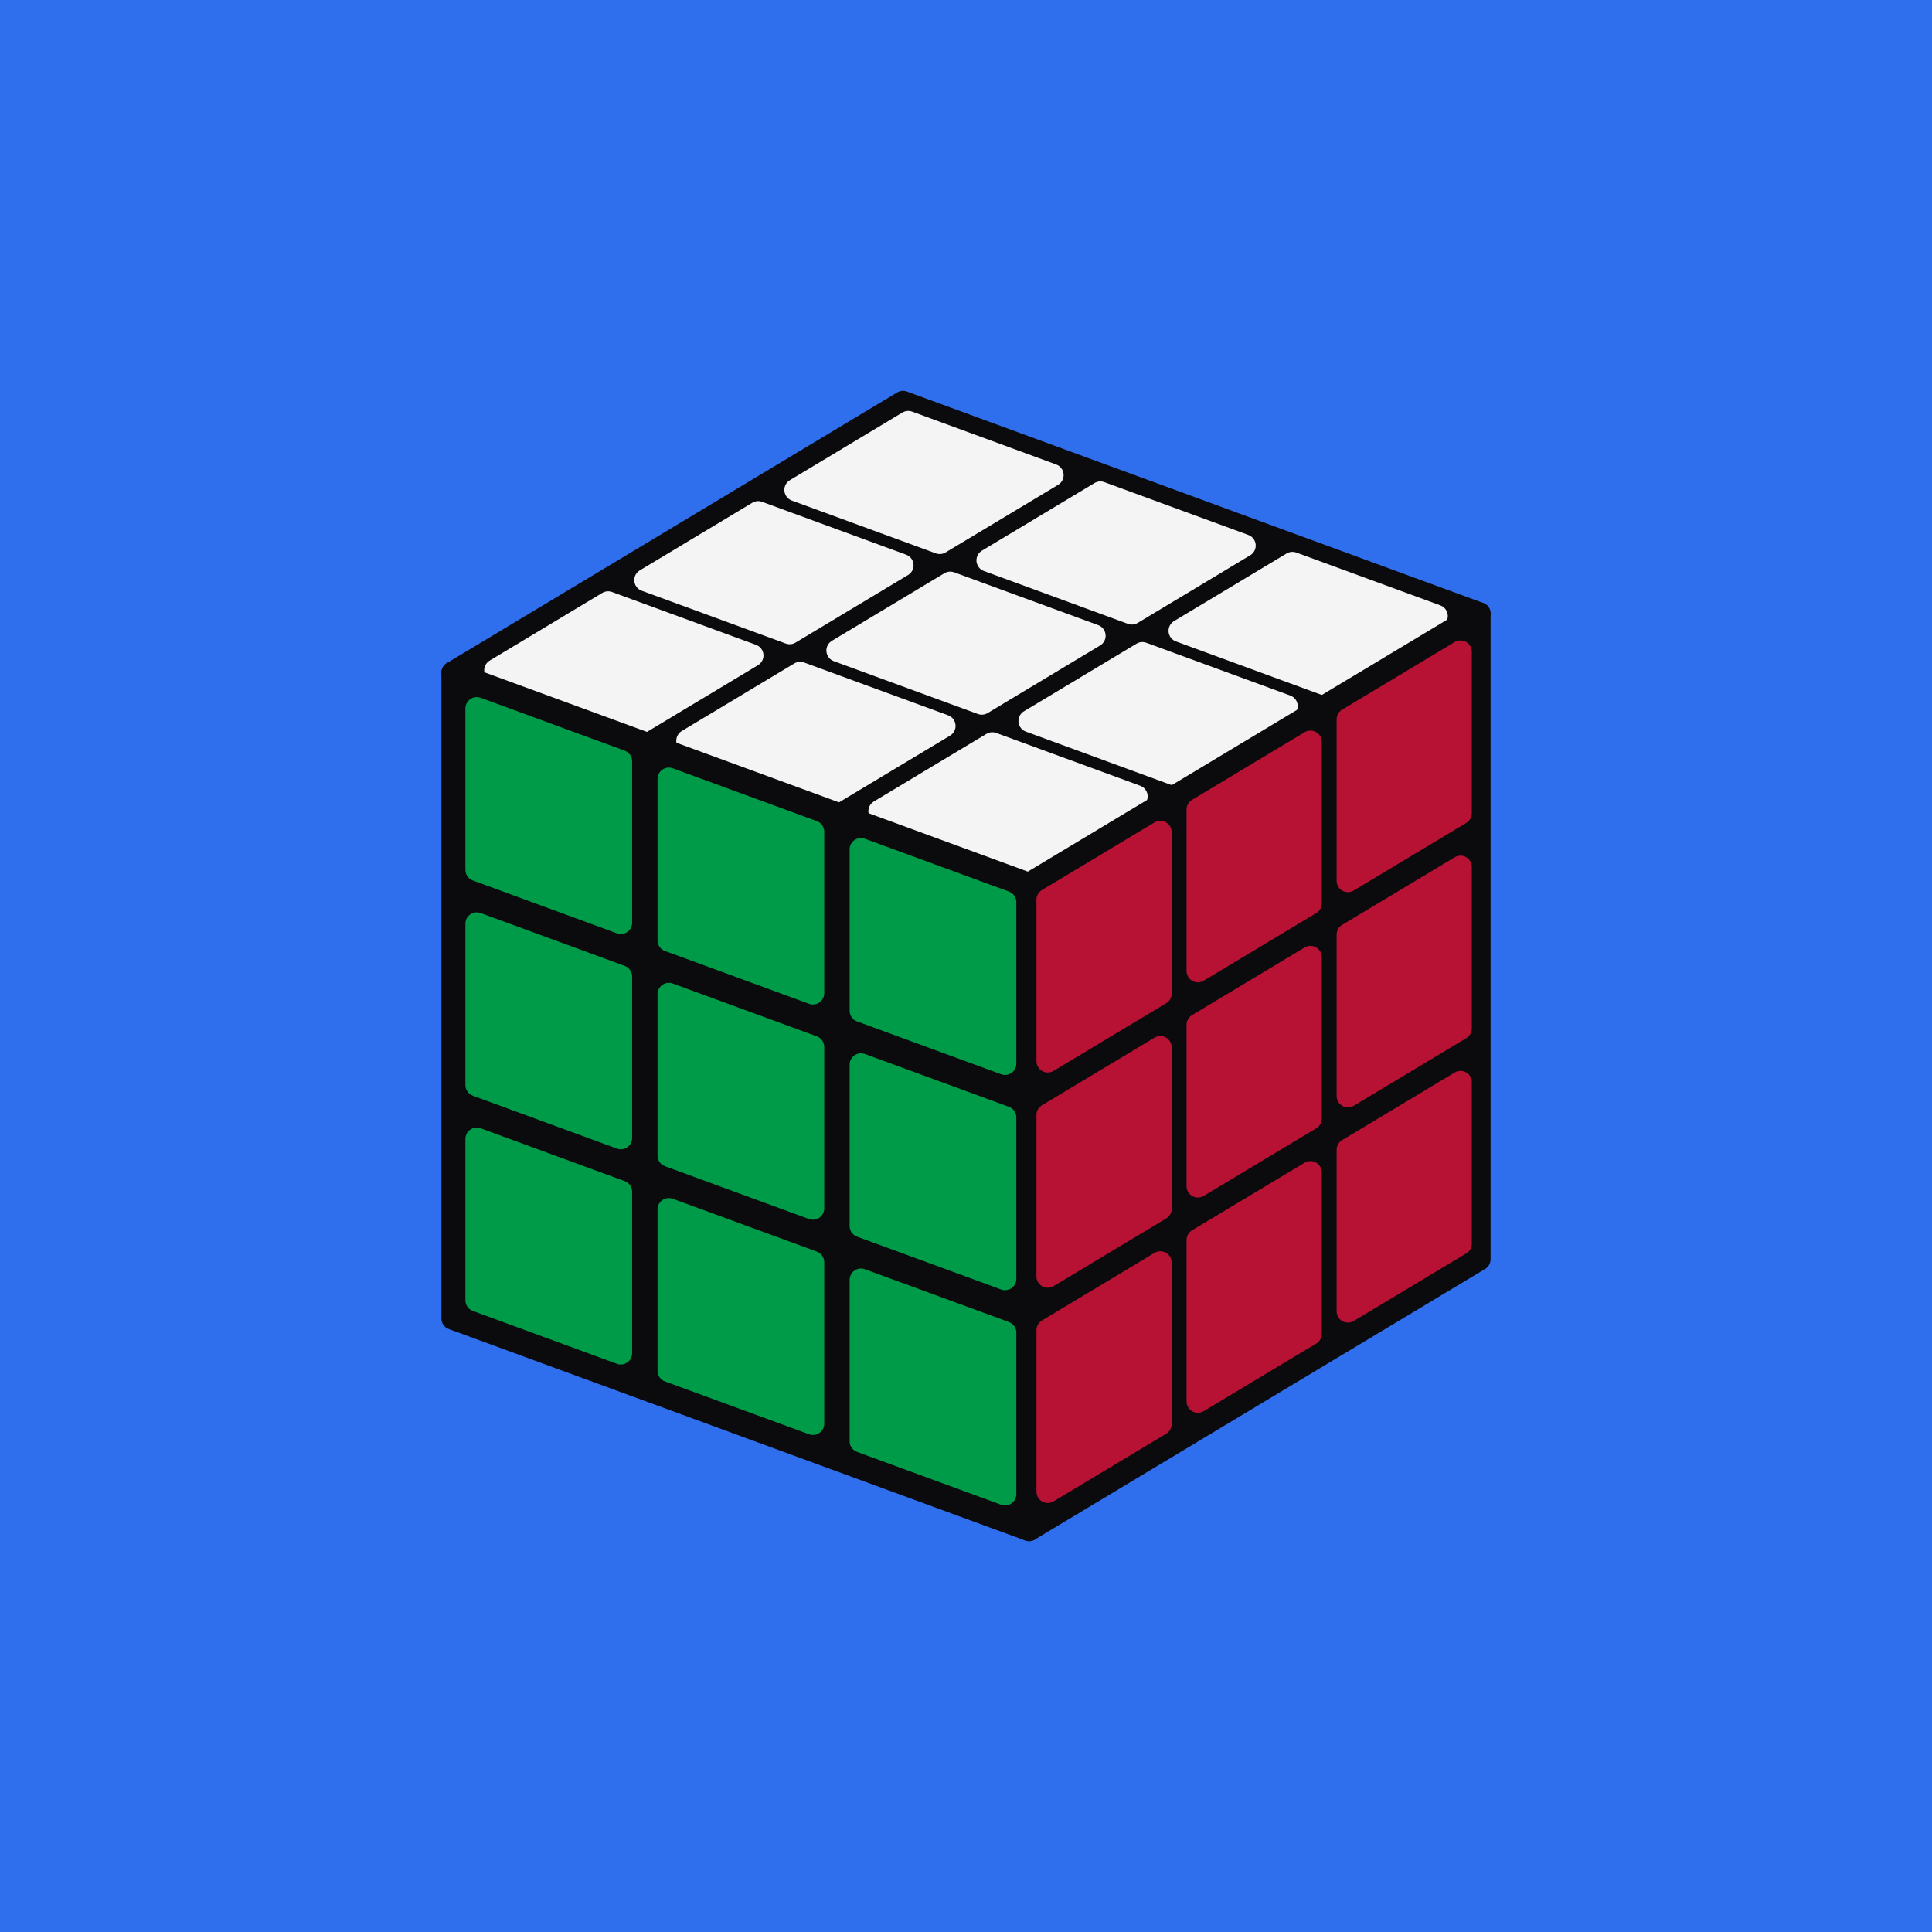
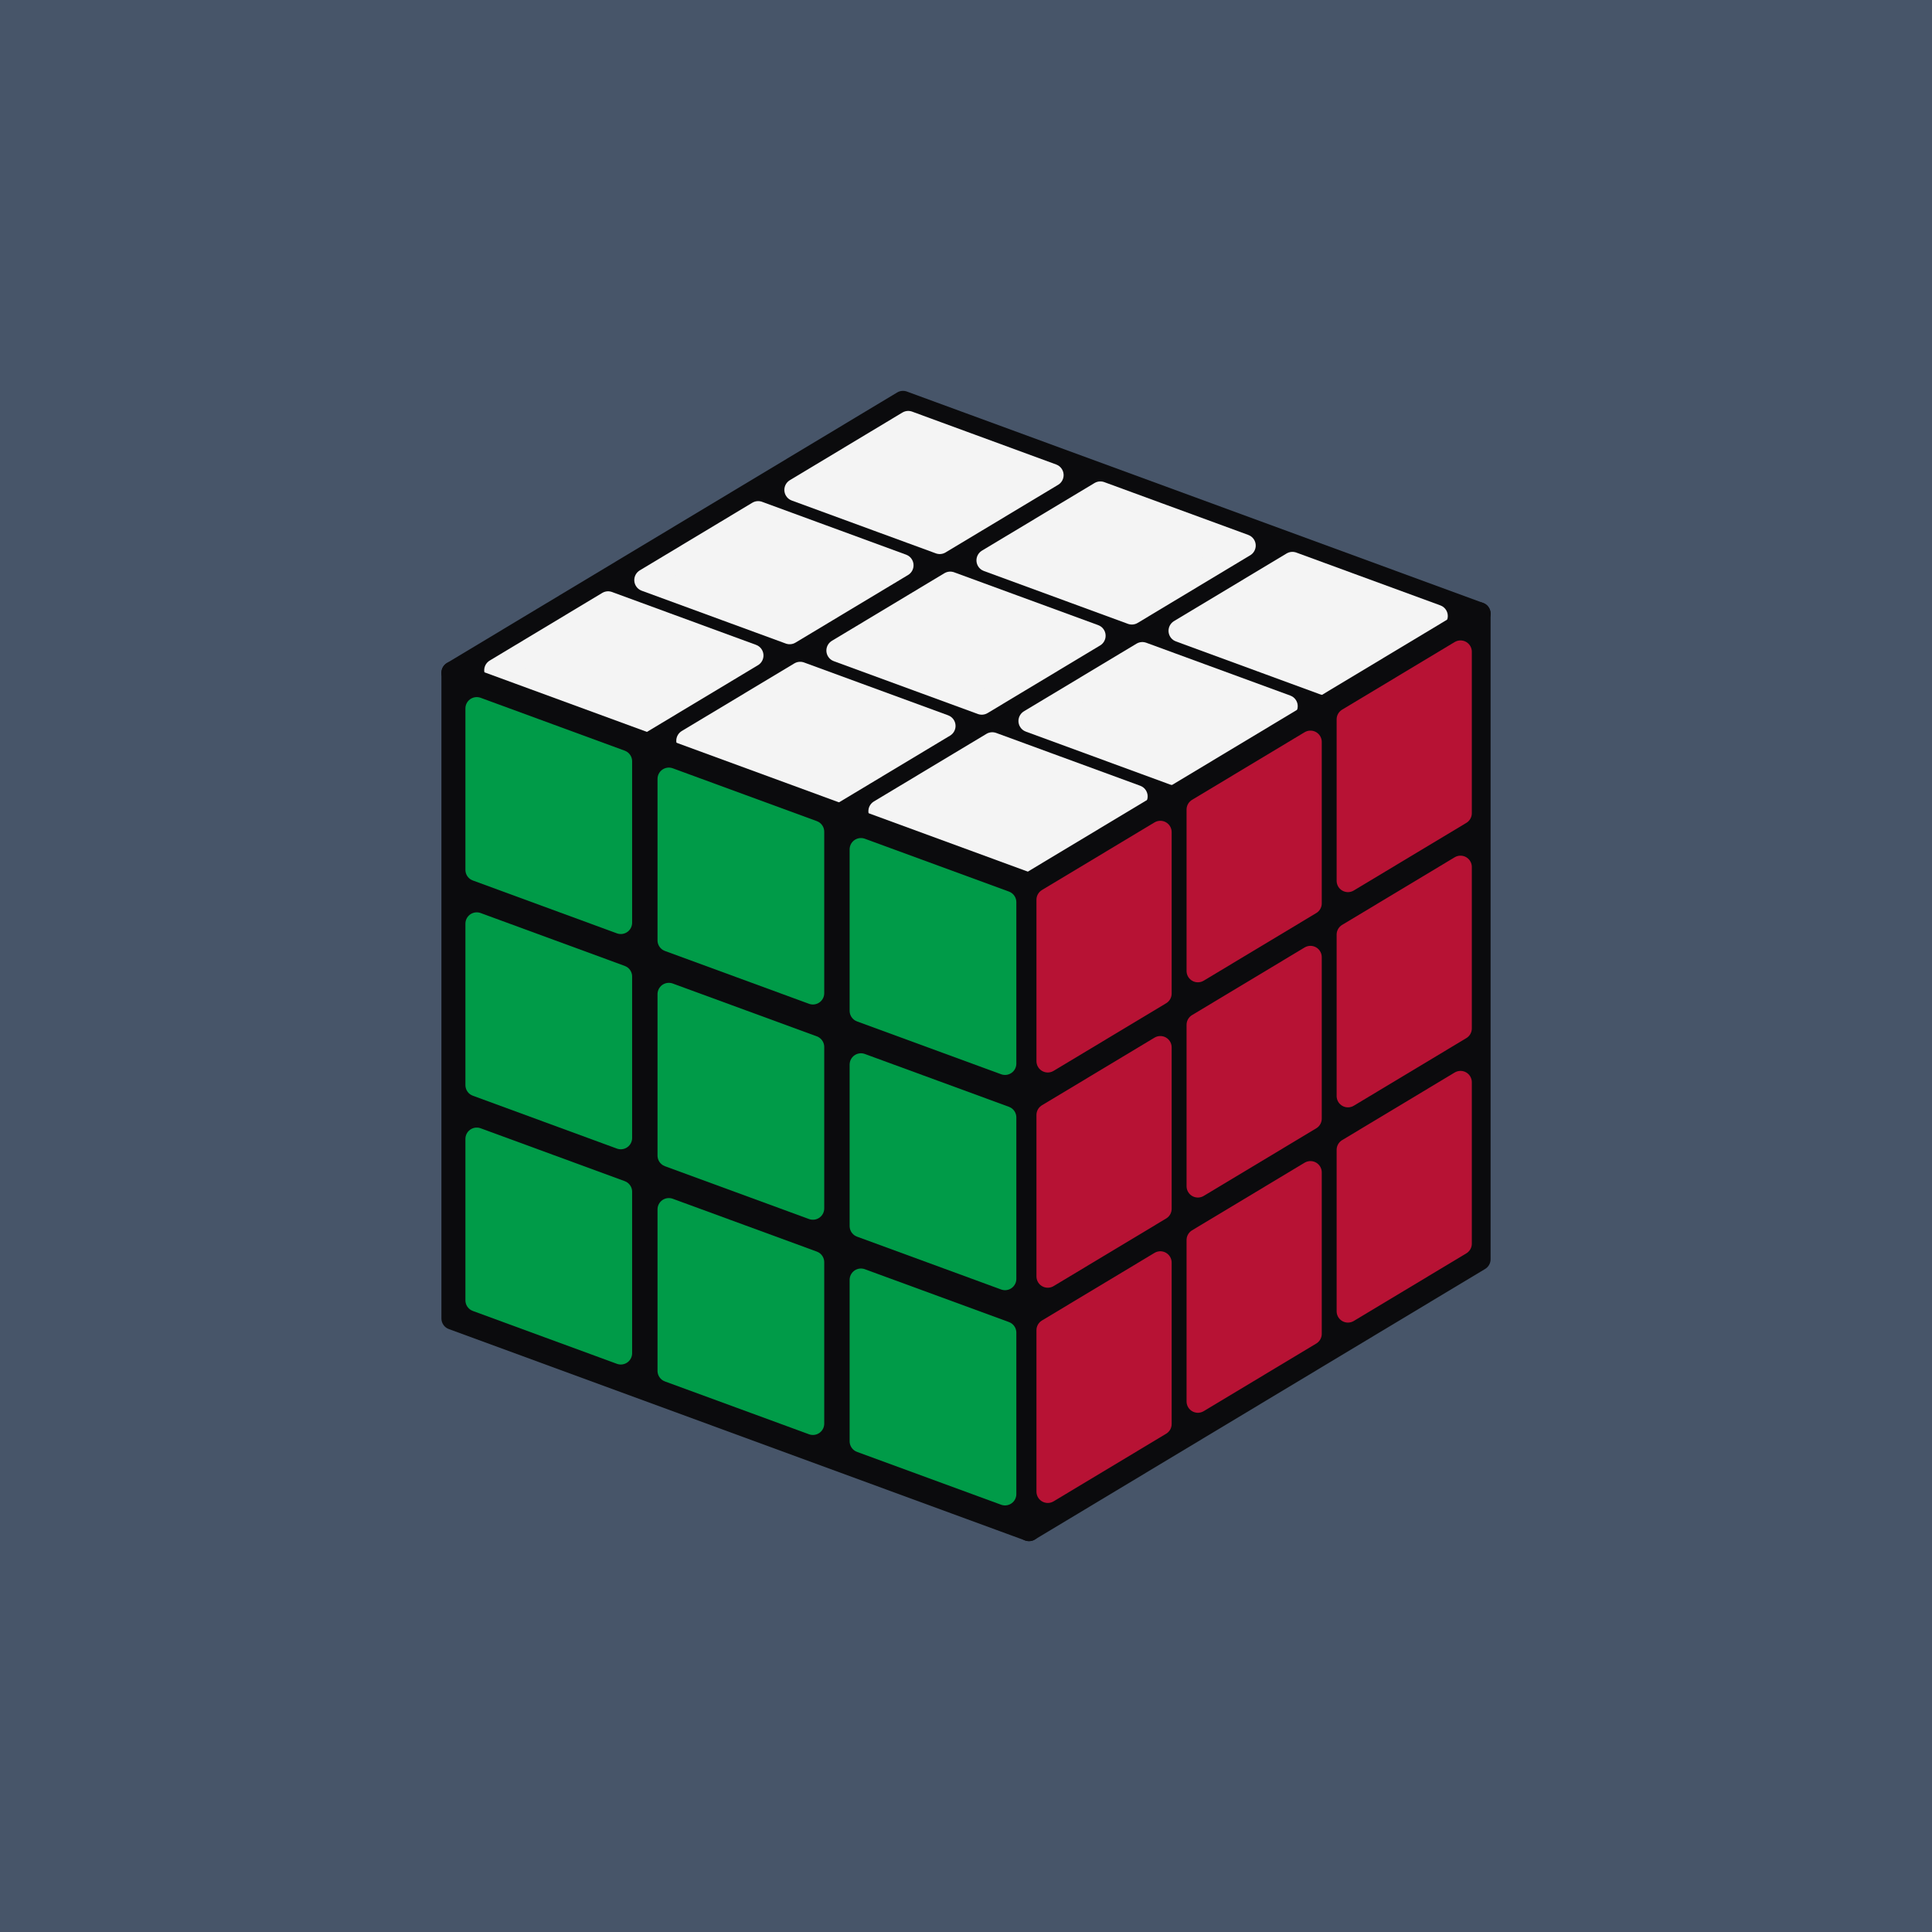
<svg xmlns="http://www.w3.org/2000/svg" viewBox="0 0 512 512" width="512" height="512">
-   <rect width="512" height="512" fill="#2f6fed" />
+   <rect width="512" height="512" fill="#475569" />
  <polygon points="239.3,106.58 392.02,162.6 272.7,234.3 119.98,178.28" fill="#0b0b0d" stroke="#0b0b0d" stroke-width="6" stroke-linejoin="round" />
  <polygon points="240.69,111.9 278.87,125.91 249.04,143.83 210.86,129.83" fill="#f4f4f4" stroke="#f4f4f4" stroke-width="6" stroke-linejoin="round" />
  <polygon points="200.92,135.8 239.1,149.81 209.27,167.73 171.09,153.73" fill="#f4f4f4" stroke="#f4f4f4" stroke-width="6" stroke-linejoin="round" />
  <polygon points="161.15,159.7 199.33,173.71 169.5,191.63 131.32,177.63" fill="#f4f4f4" stroke="#f4f4f4" stroke-width="6" stroke-linejoin="round" />
  <polygon points="291.6,130.58 329.78,144.58 299.95,162.51 261.77,148.5" fill="#f4f4f4" stroke="#f4f4f4" stroke-width="6" stroke-linejoin="round" />
  <polygon points="251.82,154.48 290,168.48 260.18,186.4 222,172.4" fill="#f4f4f4" stroke="#f4f4f4" stroke-width="6" stroke-linejoin="round" />
  <polygon points="212.05,178.38 250.23,192.38 220.4,210.3 182.22,196.3" fill="#f4f4f4" stroke="#f4f4f4" stroke-width="6" stroke-linejoin="round" />
  <polygon points="342.5,149.25 380.68,163.25 350.85,181.18 312.67,167.17" fill="#f4f4f4" stroke="#f4f4f4" stroke-width="6" stroke-linejoin="round" />
  <polygon points="302.73,173.15 340.91,187.15 311.08,205.08 272.9,191.07" fill="#f4f4f4" stroke="#f4f4f4" stroke-width="6" stroke-linejoin="round" />
  <polygon points="262.96,197.05 301.14,211.05 271.31,228.98 233.13,214.97" fill="#f4f4f4" stroke="#f4f4f4" stroke-width="6" stroke-linejoin="round" />
  <polygon points="119.98,178.28 272.7,234.3 272.7,405.42 119.98,349.4" fill="#0b0b0d" stroke="#0b0b0d" stroke-width="6" stroke-linejoin="round" />
  <polygon points="126.34,187.74 164.52,201.75 164.52,244.53 126.34,230.52" fill="#009b48" stroke="#009b48" stroke-width="6" stroke-linejoin="round" />
  <polygon points="126.34,244.78 164.52,258.79 164.52,301.57 126.34,287.56" fill="#009b48" stroke="#009b48" stroke-width="6" stroke-linejoin="round" />
  <polygon points="126.34,301.82 164.52,315.83 164.52,358.61 126.34,344.6" fill="#009b48" stroke="#009b48" stroke-width="6" stroke-linejoin="round" />
  <polygon points="177.25,206.42 215.43,220.42 215.43,263.2 177.25,249.2" fill="#009b48" stroke="#009b48" stroke-width="6" stroke-linejoin="round" />
  <polygon points="177.25,263.46 215.43,277.46 215.43,320.24 177.25,306.24" fill="#009b48" stroke="#009b48" stroke-width="6" stroke-linejoin="round" />
  <polygon points="177.25,320.5 215.43,334.5 215.43,377.28 177.25,363.28" fill="#009b48" stroke="#009b48" stroke-width="6" stroke-linejoin="round" />
  <polygon points="228.16,225.09 266.34,239.09 266.34,281.87 228.16,267.87" fill="#009b48" stroke="#009b48" stroke-width="6" stroke-linejoin="round" />
  <polygon points="228.16,282.13 266.34,296.13 266.34,338.91 228.16,324.91" fill="#009b48" stroke="#009b48" stroke-width="6" stroke-linejoin="round" />
  <polygon points="228.16,339.17 266.34,353.17 266.34,395.95 228.16,381.95" fill="#009b48" stroke="#009b48" stroke-width="6" stroke-linejoin="round" />
  <polygon points="272.7,234.3 392.02,162.6 392.02,333.72 272.7,405.42" fill="#0b0b0d" stroke="#0b0b0d" stroke-width="6" stroke-linejoin="round" />
  <polygon points="277.67,238.44 307.5,220.52 307.5,263.3 277.67,281.22" fill="#b71234" stroke="#b71234" stroke-width="6" stroke-linejoin="round" />
  <polygon points="277.67,295.48 307.5,277.56 307.5,320.34 277.67,338.26" fill="#b71234" stroke="#b71234" stroke-width="6" stroke-linejoin="round" />
  <polygon points="277.67,352.52 307.5,334.6 307.5,377.38 277.67,395.3" fill="#b71234" stroke="#b71234" stroke-width="6" stroke-linejoin="round" />
  <polygon points="317.45,214.54 347.28,196.62 347.28,239.4 317.45,257.32" fill="#b71234" stroke="#b71234" stroke-width="6" stroke-linejoin="round" />
  <polygon points="317.45,271.58 347.28,253.66 347.28,296.44 317.45,314.36" fill="#b71234" stroke="#b71234" stroke-width="6" stroke-linejoin="round" />
  <polygon points="317.45,328.62 347.28,310.7 347.28,353.48 317.45,371.4" fill="#b71234" stroke="#b71234" stroke-width="6" stroke-linejoin="round" />
  <polygon points="357.22,190.64 387.05,172.72 387.05,215.5 357.22,233.42" fill="#b71234" stroke="#b71234" stroke-width="6" stroke-linejoin="round" />
  <polygon points="357.22,247.68 387.05,229.76 387.05,272.54 357.22,290.46" fill="#b71234" stroke="#b71234" stroke-width="6" stroke-linejoin="round" />
  <polygon points="357.22,304.72 387.05,286.8 387.05,329.58 357.22,347.5" fill="#b71234" stroke="#b71234" stroke-width="6" stroke-linejoin="round" />
</svg>
